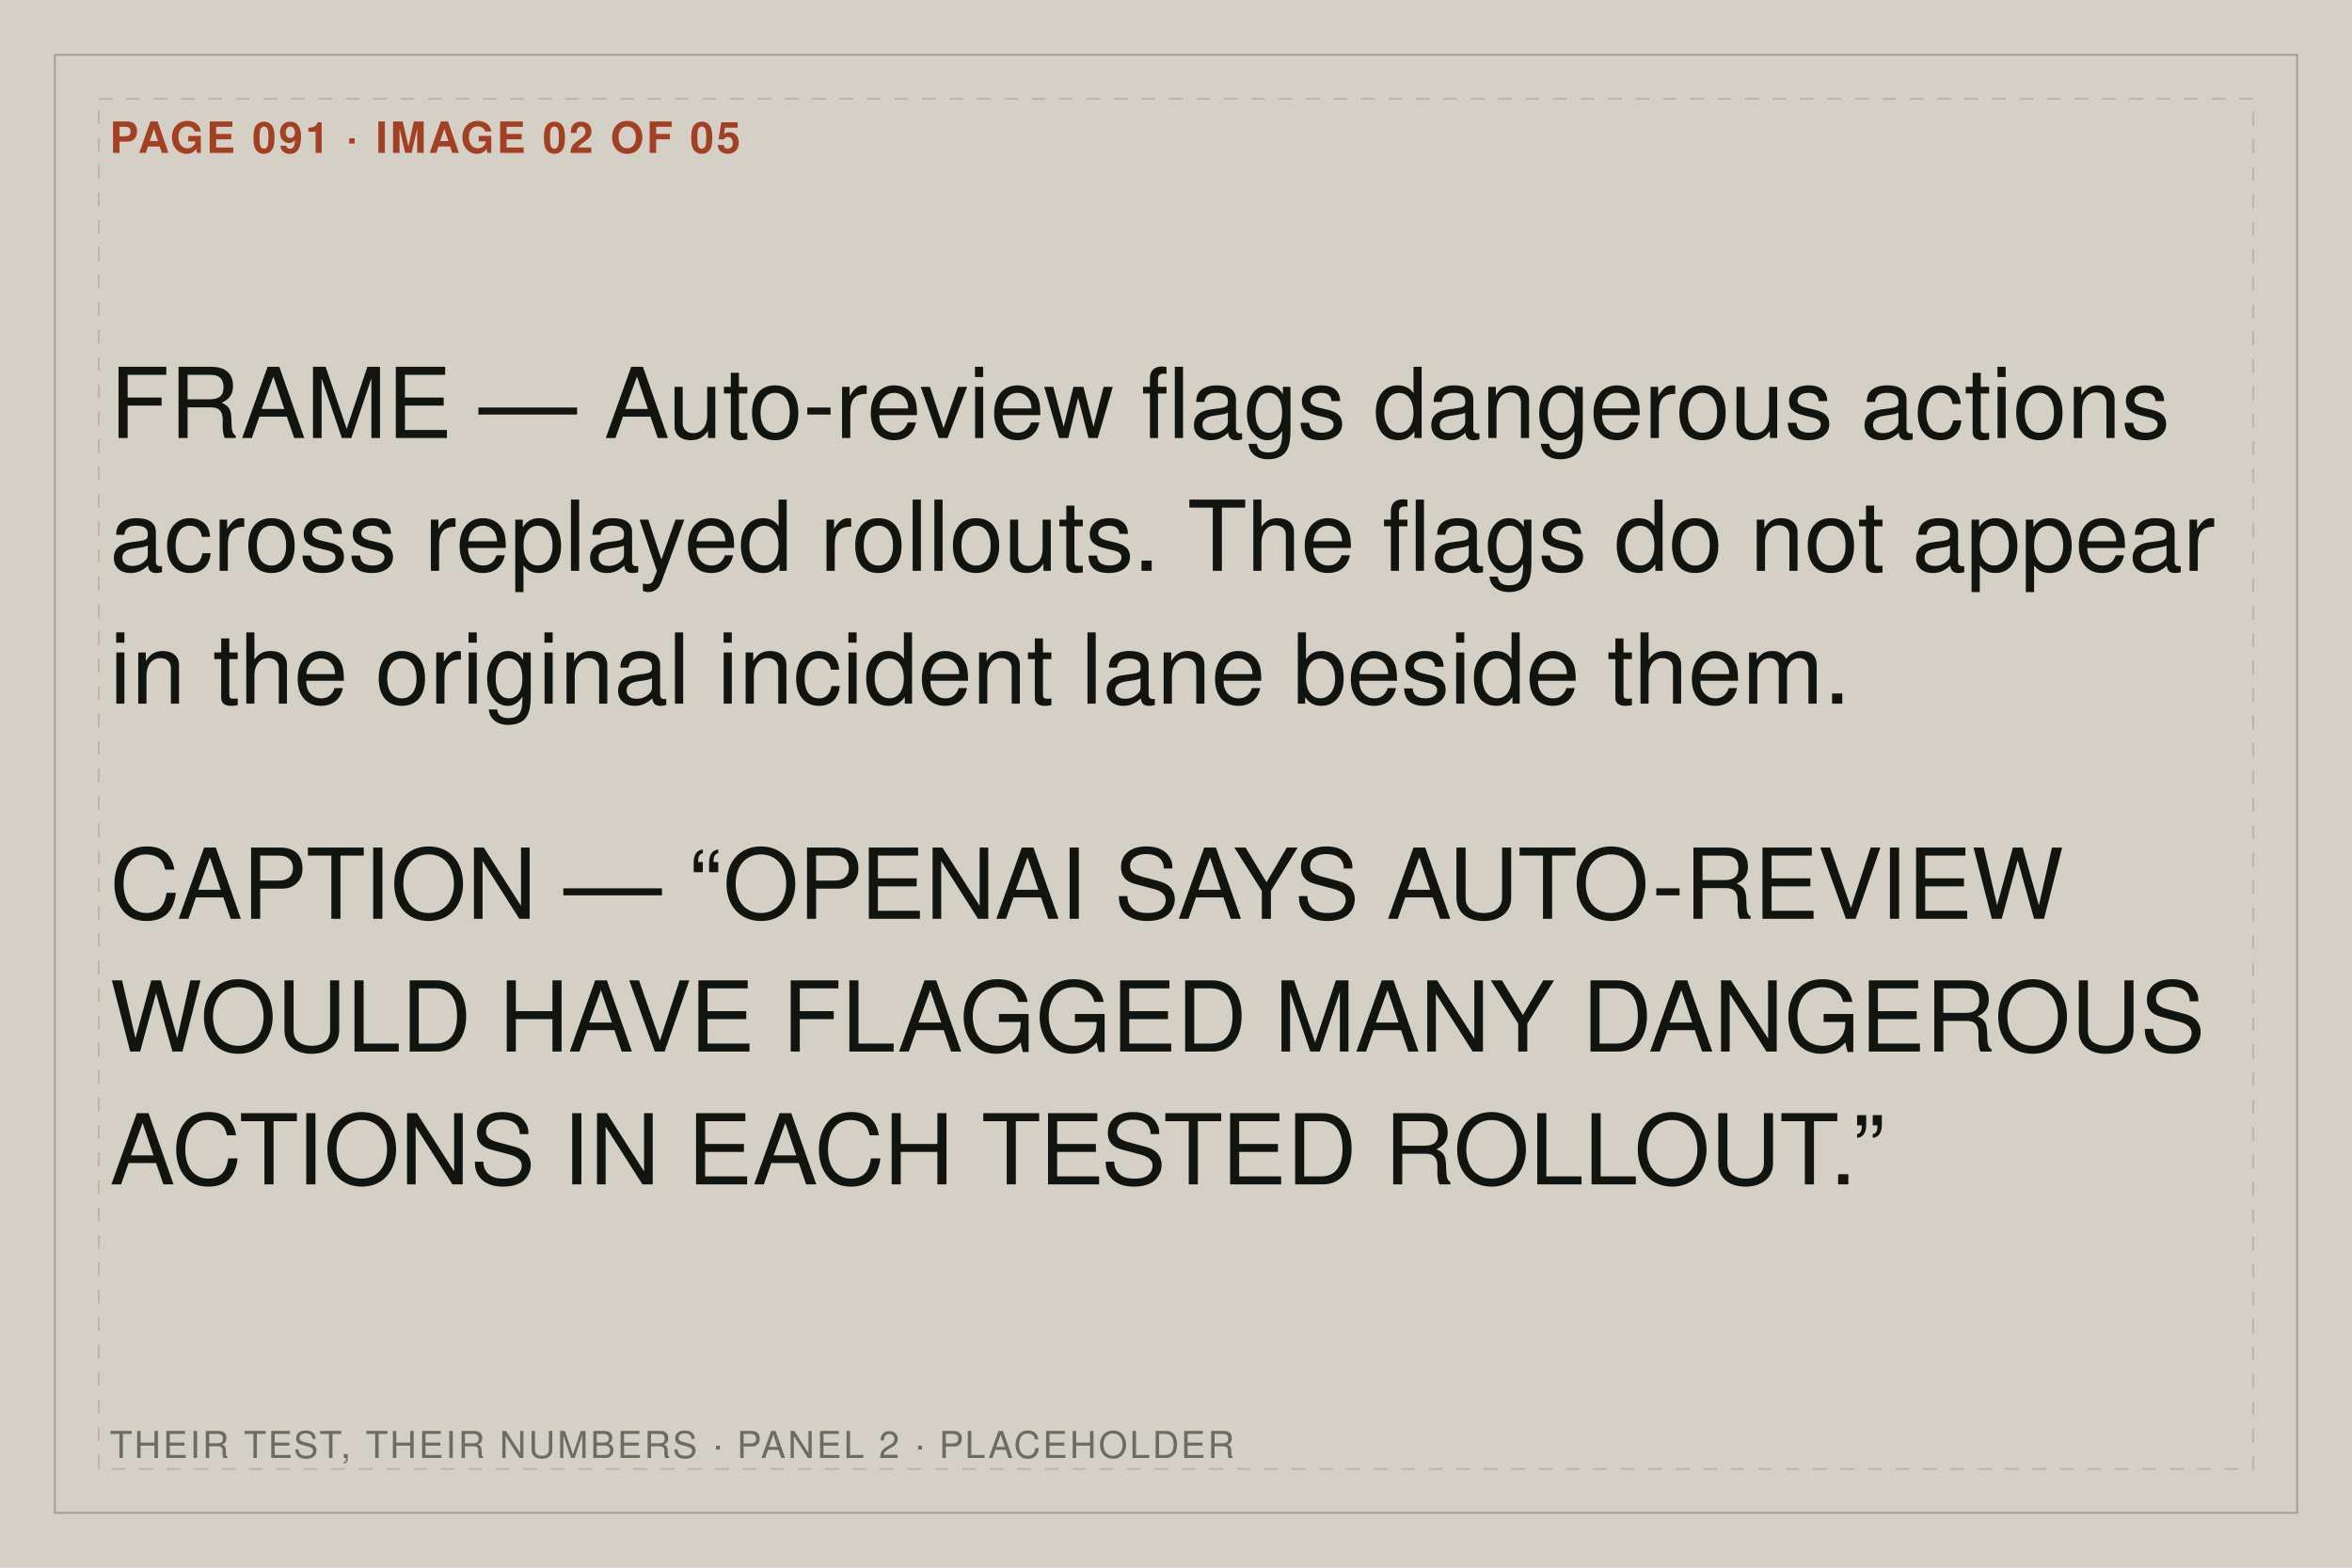
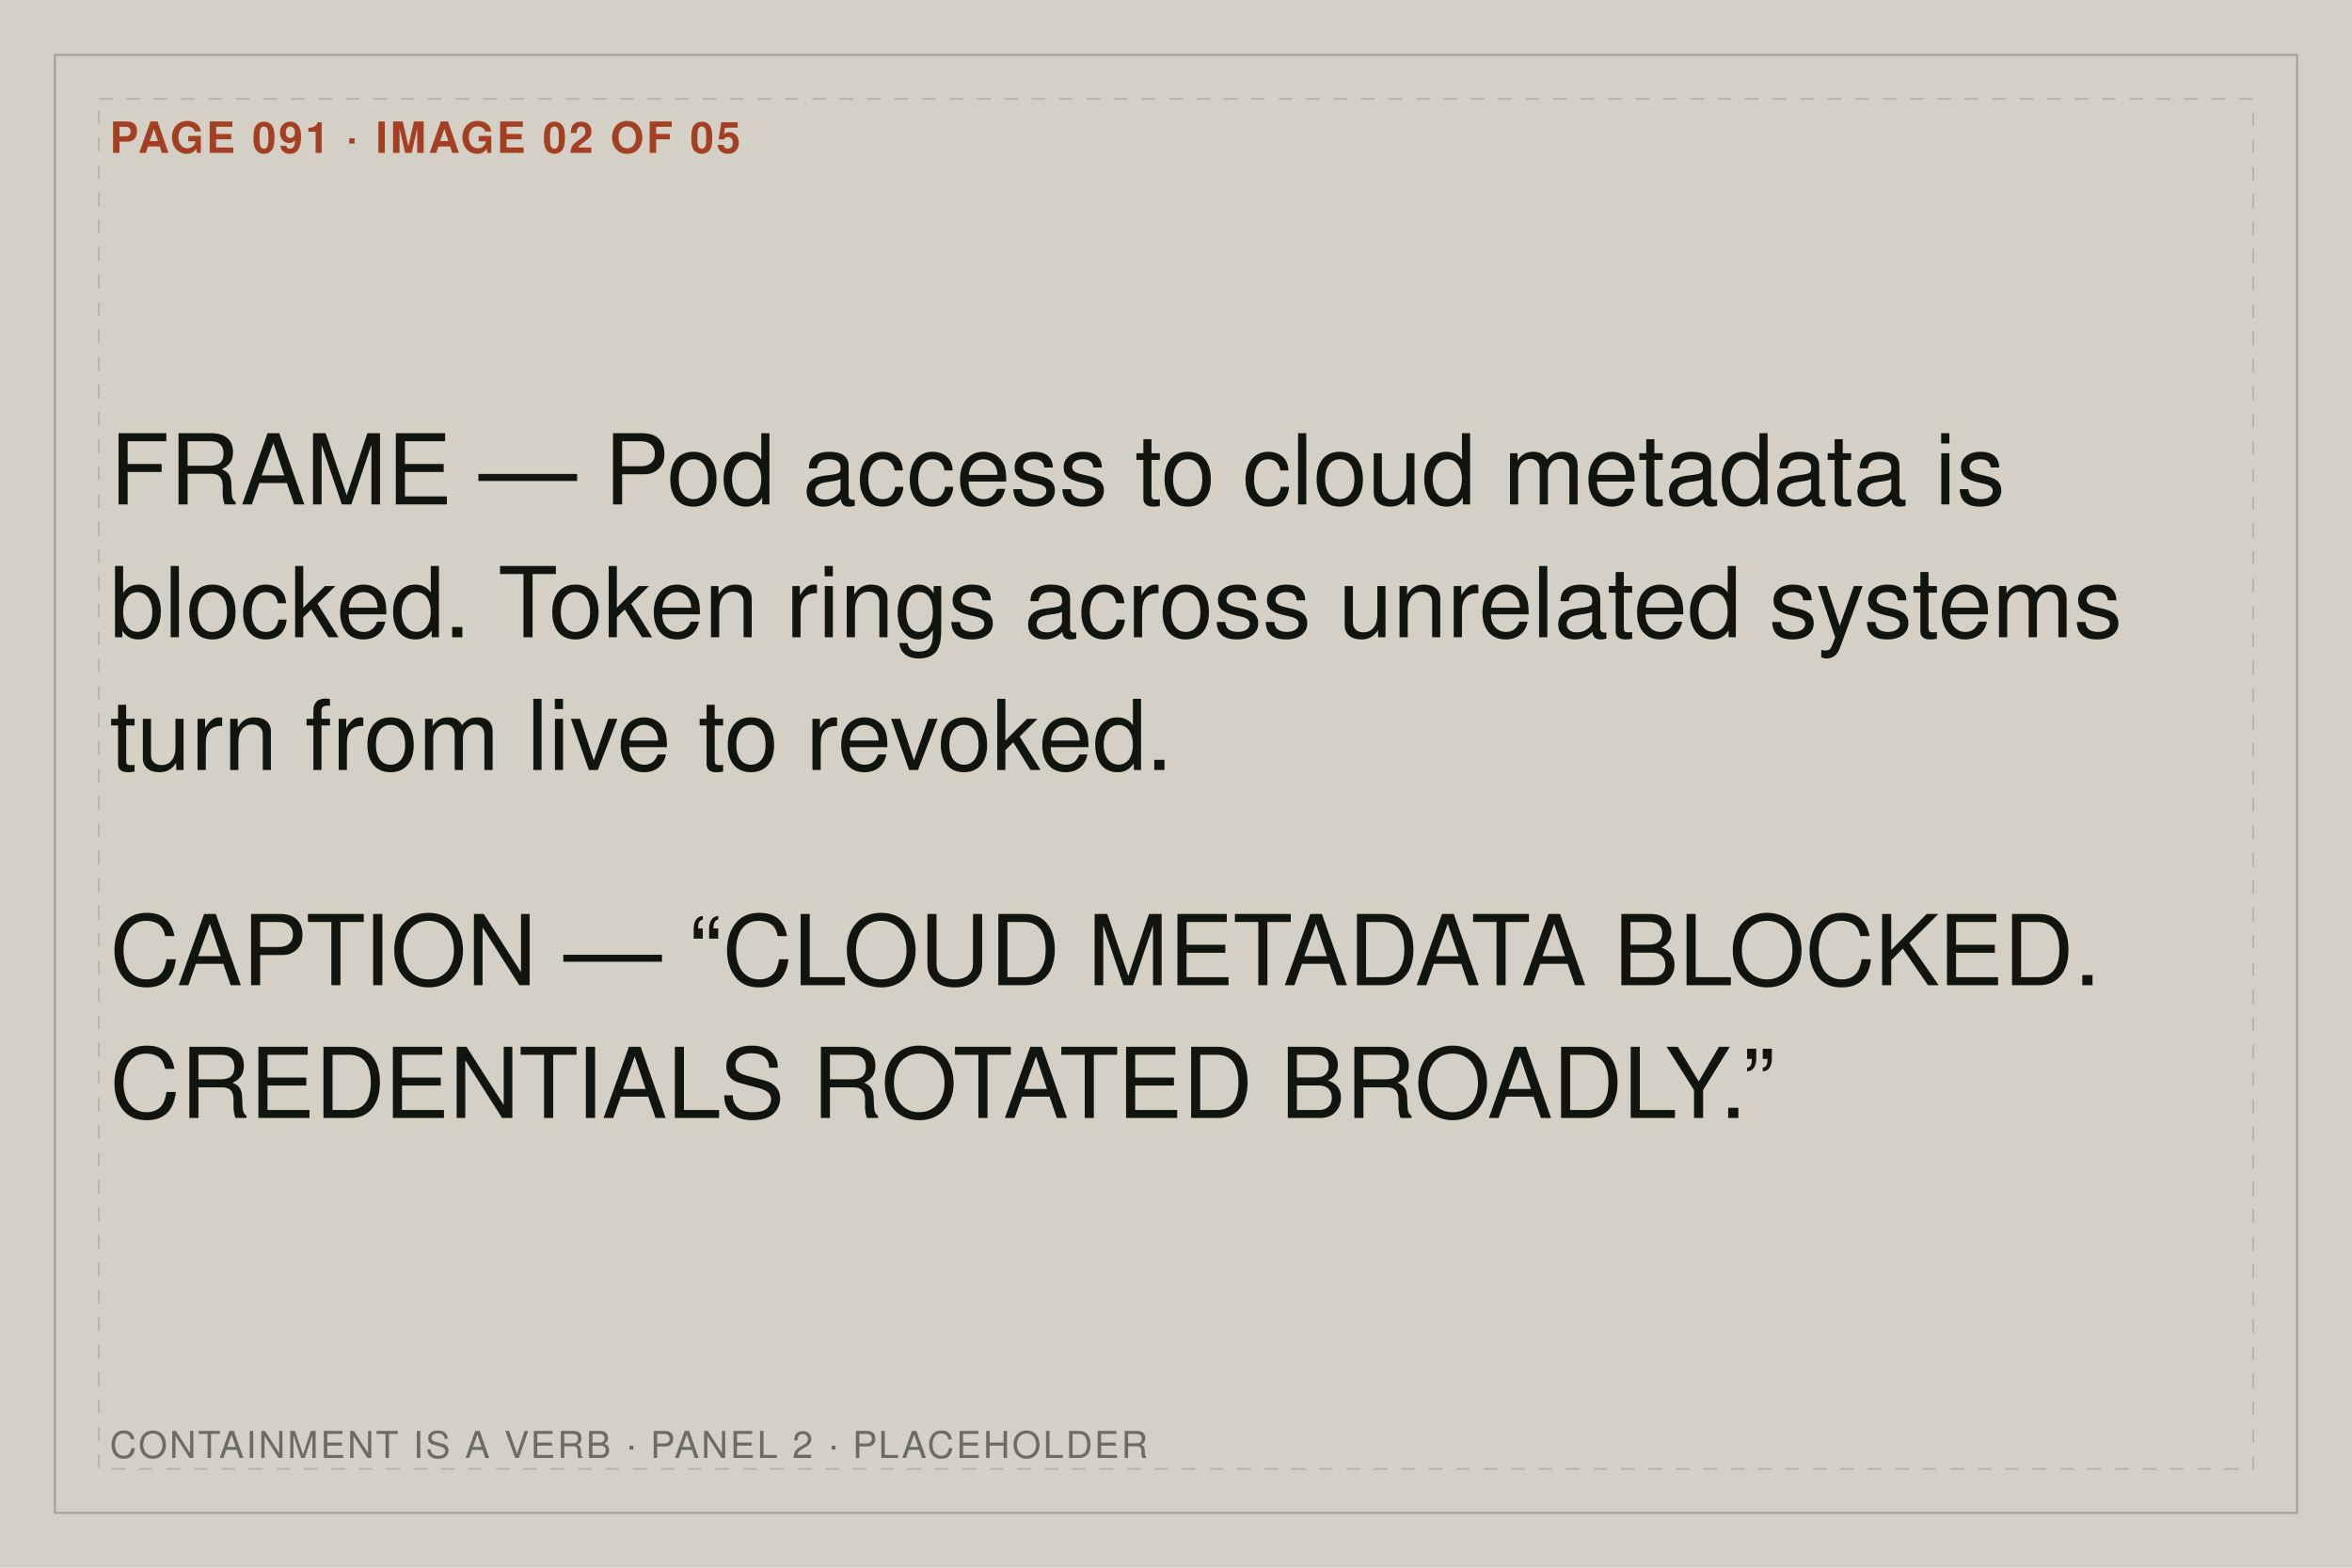
<svg xmlns="http://www.w3.org/2000/svg" width="1200" height="800" viewBox="0 0 1200 800" role="img" aria-labelledby="title">
  <rect width="1200" height="800" fill="#d4d0c5" />
  <rect x="28" y="28" width="1144" height="744" fill="none" stroke="#a4a094" stroke-width="1" />
  <rect x="50.4" y="50.4" width="1099.2" height="699.2" fill="none" stroke="#a4a094" stroke-width="1" stroke-dasharray="7 7" opacity="0.55" />
  <g font-family="Helvetica, Arial, 'Liberation Sans', 'Nimbus Sans', sans-serif">
    <text x="56" y="78" font-size="22" font-weight="700" letter-spacing="1.32" fill="#a33f22">PAGE 091 · IMAGE 02 OF 05</text>
    <text font-size="49.83" fill="#12140f" text-anchor="start" xml:space="preserve">
-       <tspan x="56" y="223.51">FRAME — Auto-review flags dangerous actions</tspan>
-       <tspan x="56" y="291.28">across replayed rollouts. The flags do not appear</tspan>
-       <tspan x="56" y="359.06">in the original incident lane beside them.</tspan>
-       <tspan x="56" y="468.85">CAPTION — “OPENAI SAYS AUTO-REVIEW</tspan>
-       <tspan x="56" y="536.62">WOULD HAVE FLAGGED MANY DANGEROUS</tspan>
-       <tspan x="56" y="604.4">ACTIONS IN EACH TESTED ROLLOUT.”</tspan>
+       <tspan x="56" y="257.4">FRAME — Pod access to cloud metadata is</tspan>
+       <tspan x="56" y="325.17">blocked. Token rings across unrelated systems</tspan>
+       <tspan x="56" y="392.94">turn from live to revoked.</tspan>
+       <tspan x="56" y="502.74">CAPTION — “CLOUD METADATA BLOCKED.</tspan>
+       <tspan x="56" y="570.51">CREDENTIALS ROTATED BROADLY.”</tspan>
    </text>
-     <text x="56" y="744" font-size="18.92" letter-spacing="1.1" fill="#6b6d63">THEIR TEST, THEIR NUMBERS · PANEL 2 · PLACEHOLDER</text>
+     <text x="56" y="744" font-size="18.92" letter-spacing="1.1" fill="#6b6d63">CONTAINMENT IS A VERB · PANEL 2 · PLACEHOLDER</text>
  </g>
</svg>
